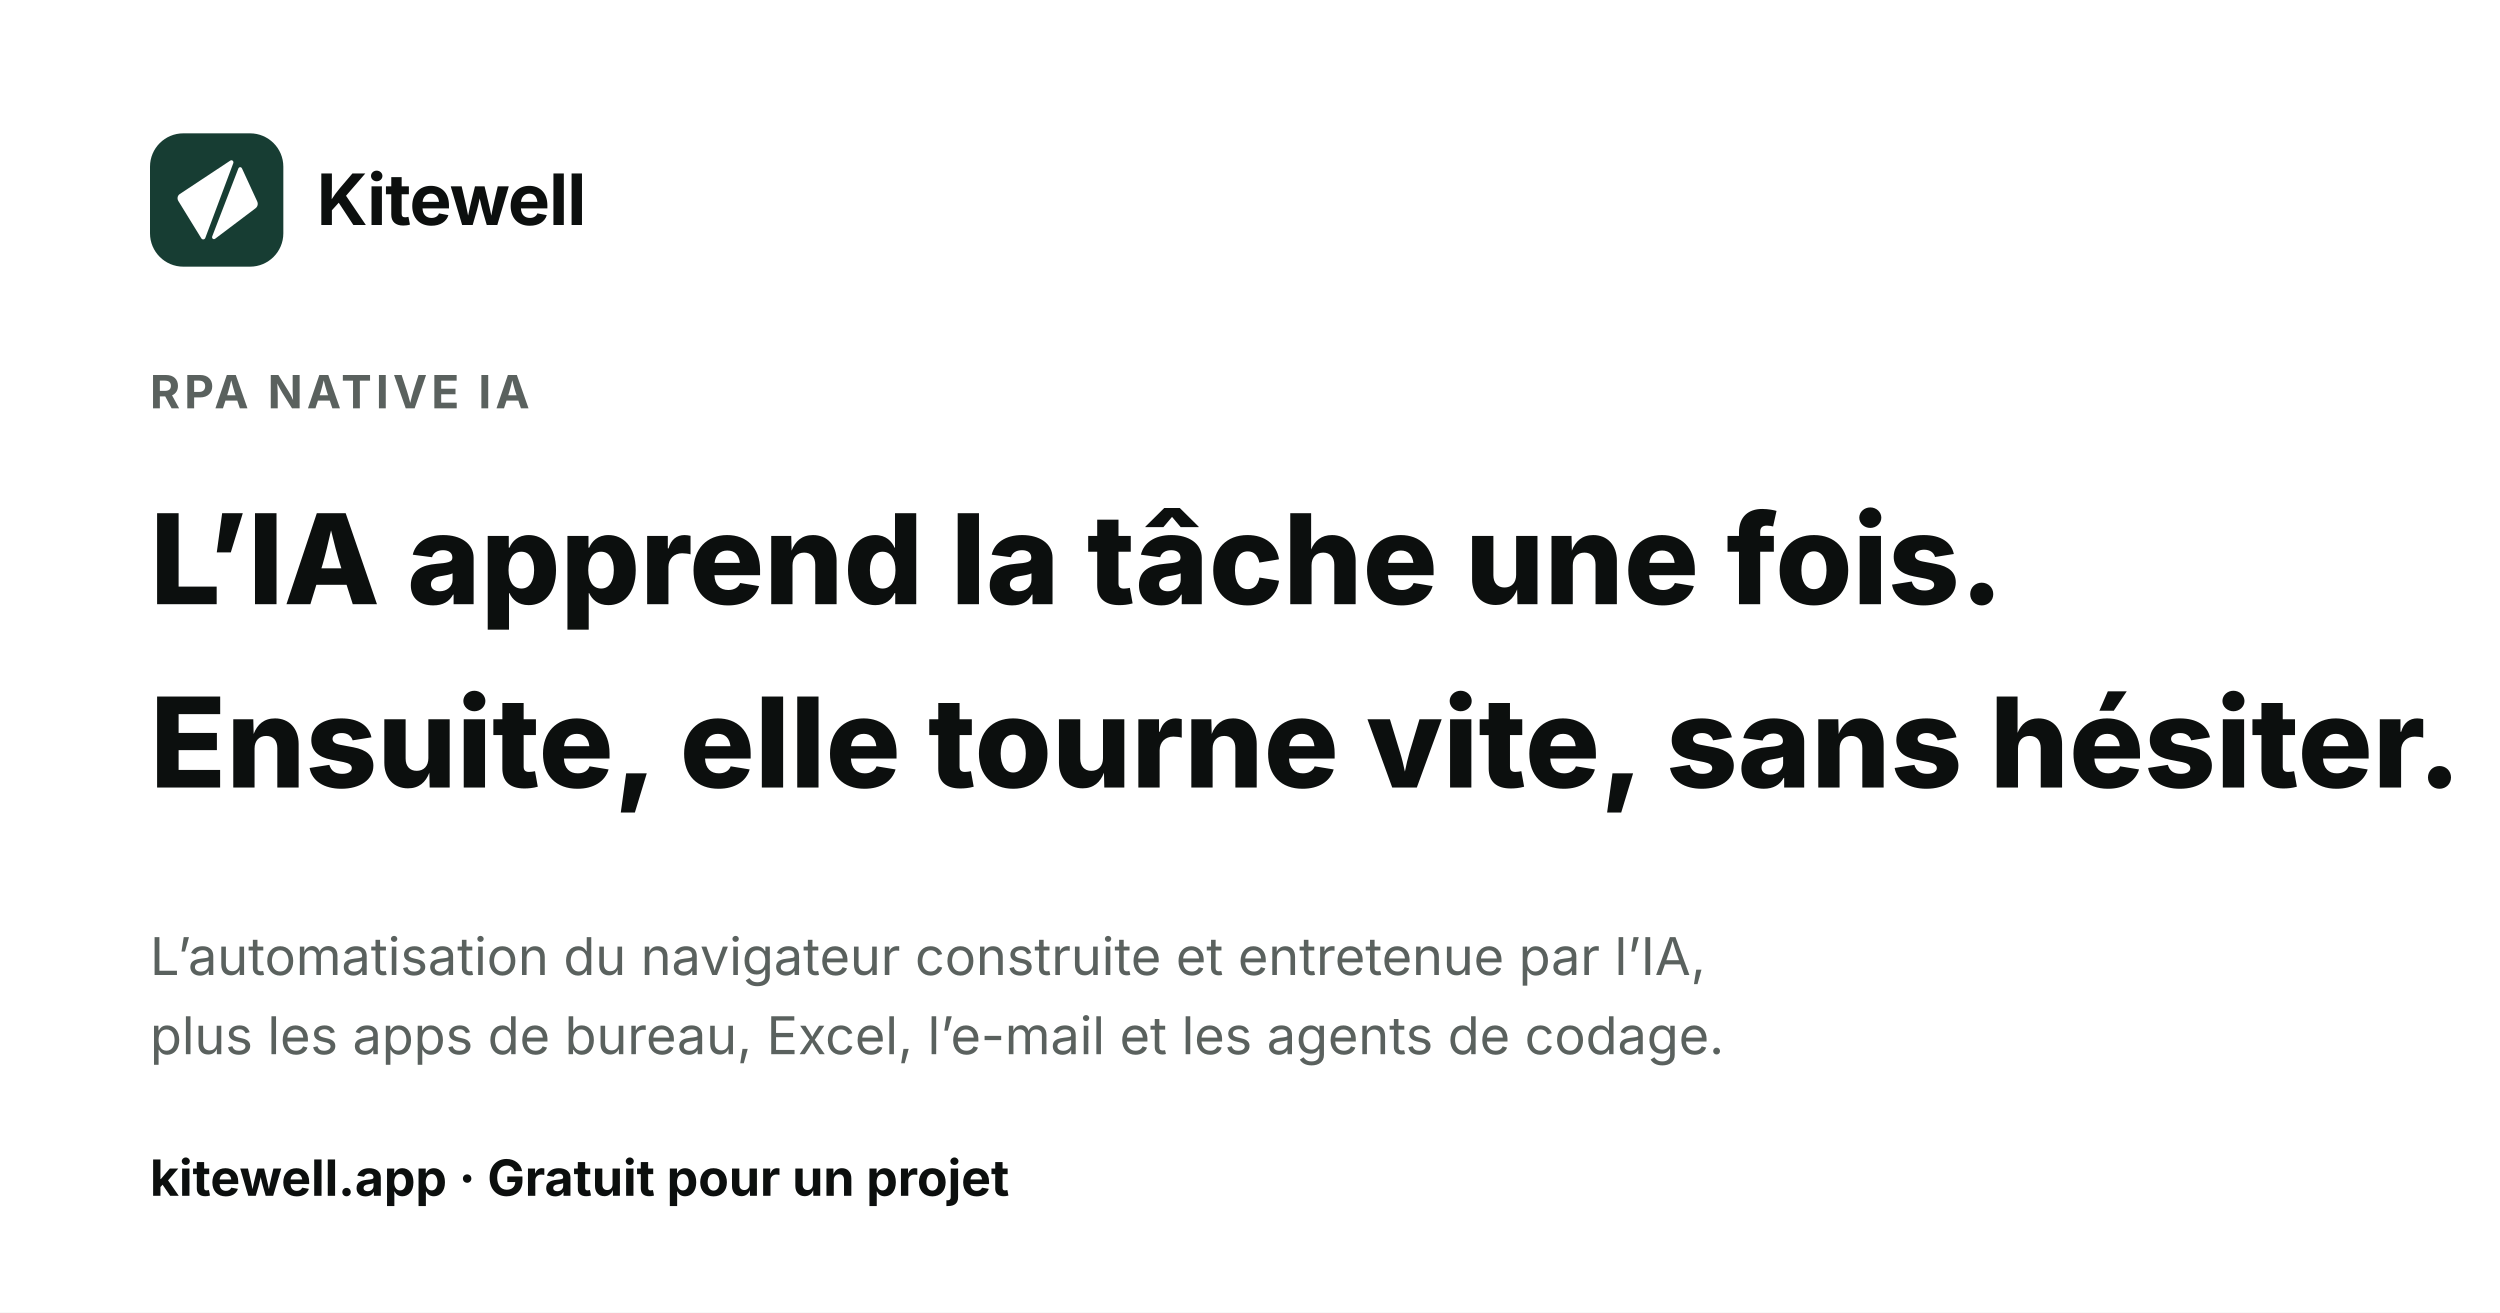
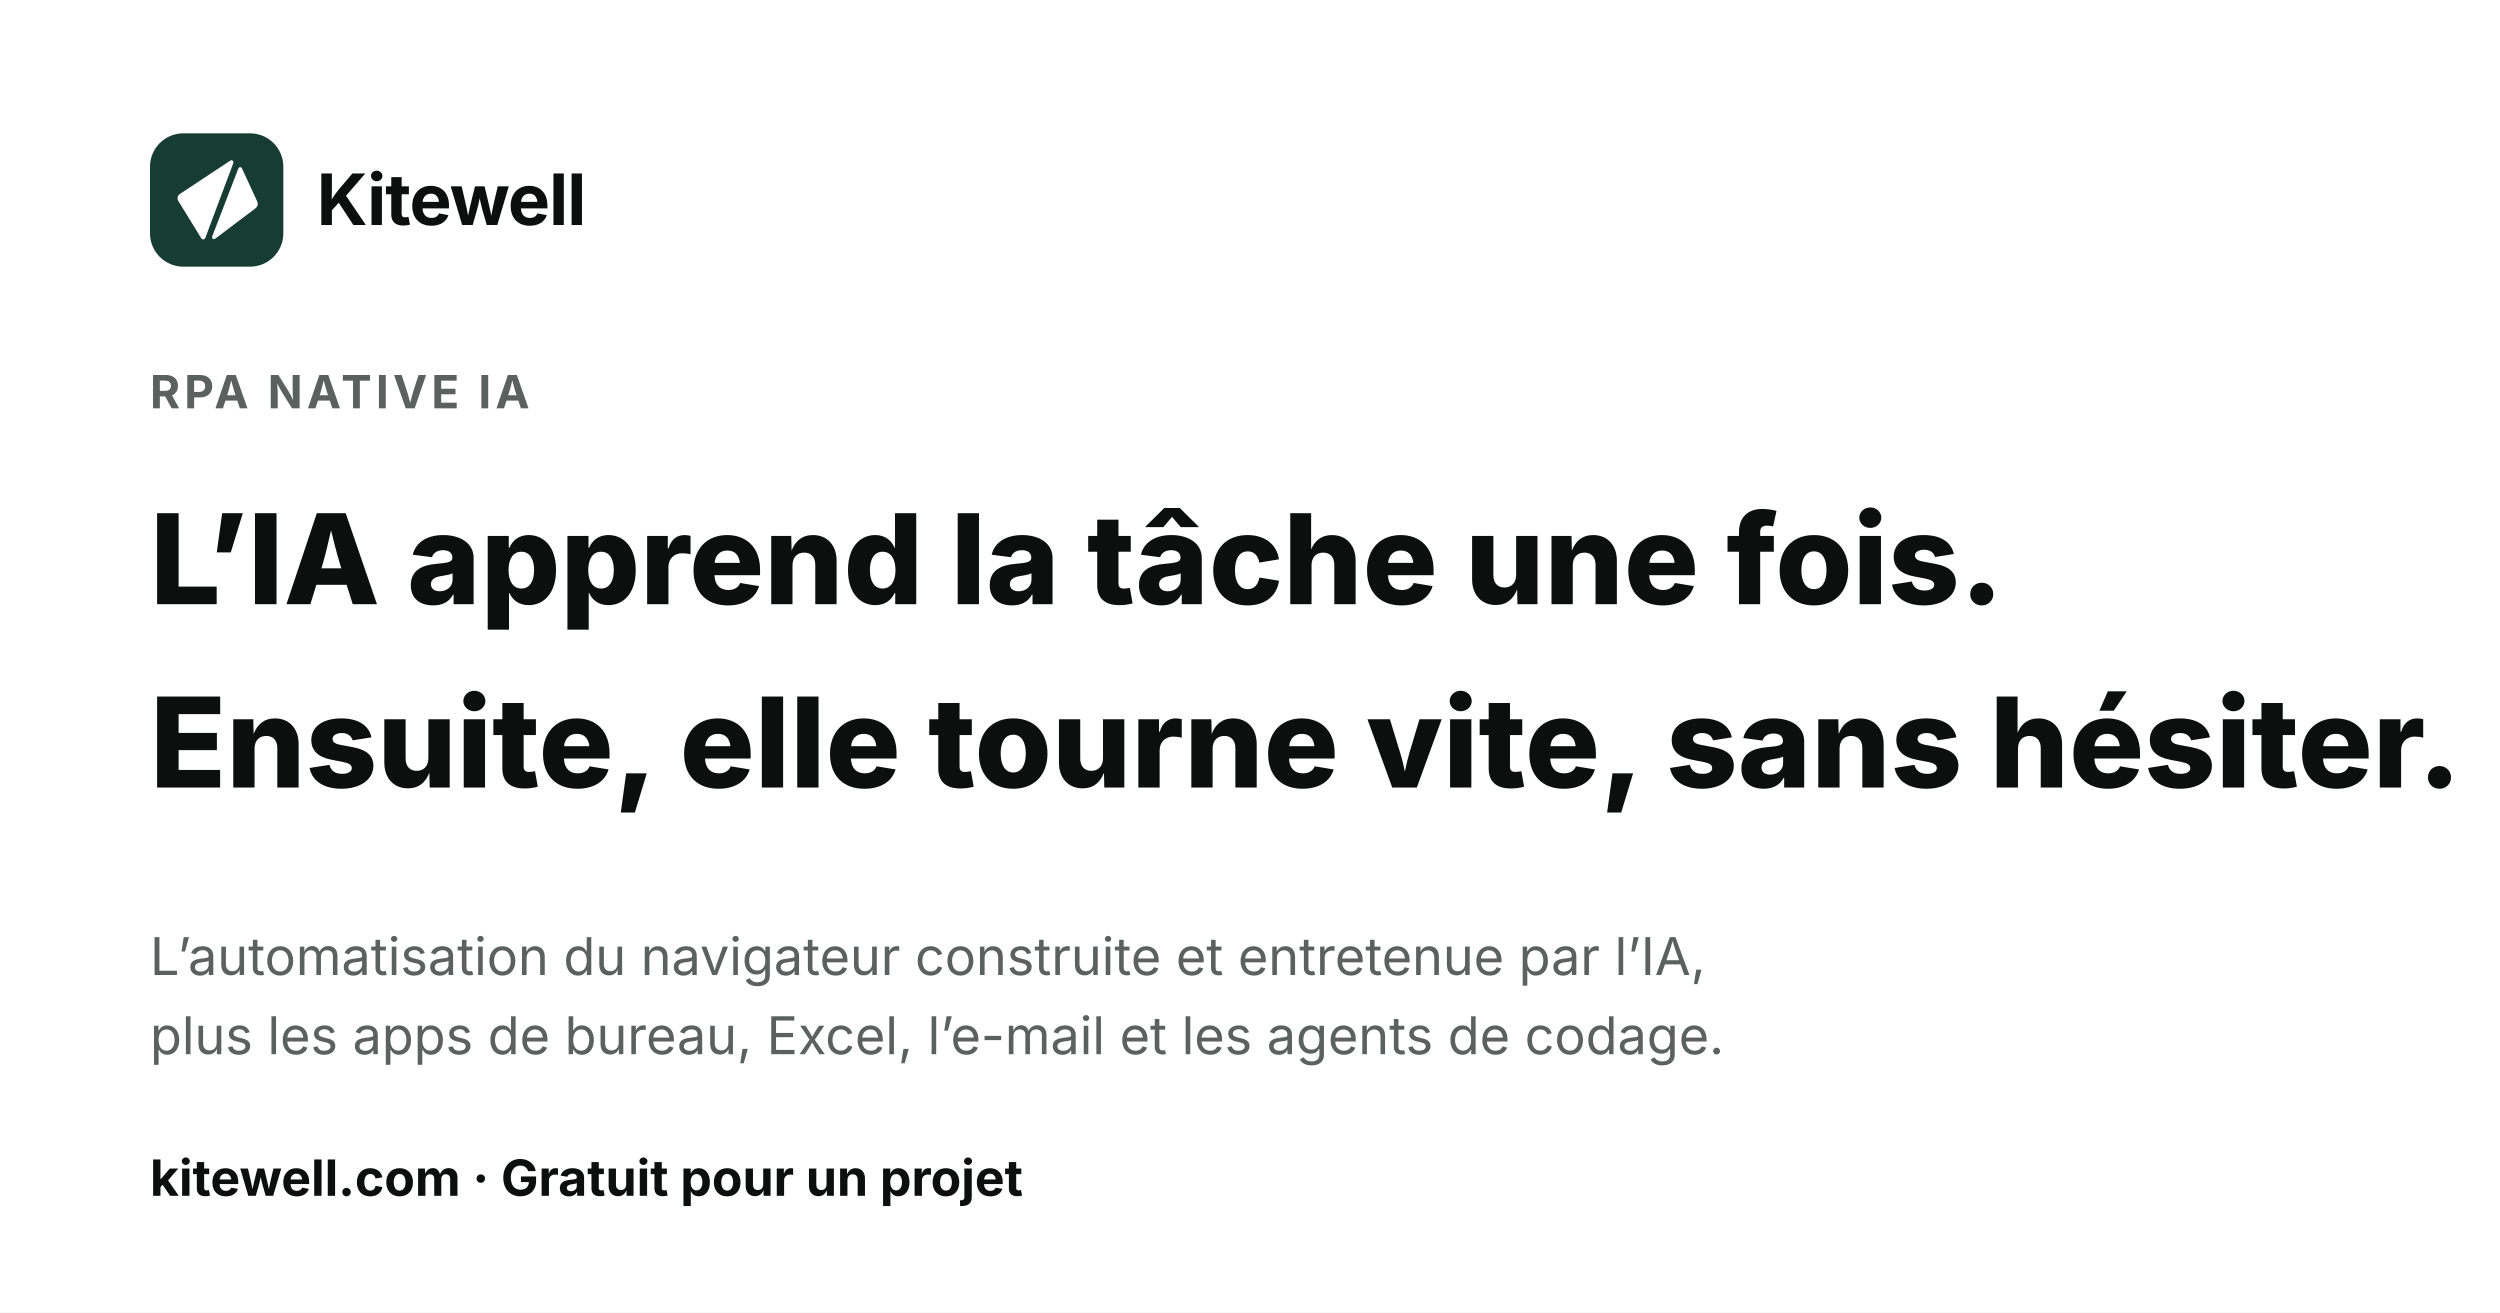
<svg xmlns="http://www.w3.org/2000/svg" width="1200" height="630" viewBox="0 0 1200 630">
  <rect width="1200" height="630" fill="#ffffff" />
  <svg x="72" y="64" width="64" height="64" viewBox="0 0 64 64">
    <rect width="64" height="64" rx="16" fill="#173d33" />
    <g transform="translate(10 10) scale(.6875)" fill="#ffffff">
      <path d="M41.5 4.5C42.7 3.7 44.1 4.9 43.6 6.3L24.1 58.4C23.7 59.7 22 59.9 21.3 58.8L5.3 32.8C4.2 31.1 4.6 28.9 6.3 27.8Z" />
      <path d="M47.1 10.1C47.6 8.8 49.1 8.7 49.7 10L60.3 33C61.1 34.7 60.6 36.7 59.1 37.8L31 59C29.8 59.9 28.4 58.8 28.9 57.4Z" />
    </g>
  </svg>
  <text x="152" y="108" fill="#0c0f0e" font-family="-apple-system, BlinkMacSystemFont, &quot;Helvetica Neue&quot;, sans-serif" font-size="34" font-weight="700" letter-spacing="-0.5">Kitewell</text>
  <text x="72" y="196" fill="#5a615e" font-family="-apple-system, BlinkMacSystemFont, &quot;Helvetica Neue&quot;, sans-serif" font-size="22" font-weight="650" letter-spacing="2">RPA NATIVE IA</text>
  <text x="72" y="290" fill="#0c0f0e" font-family="-apple-system, BlinkMacSystemFont, &quot;Helvetica Neue&quot;, sans-serif" font-size="60" font-weight="800">L’IA apprend la tâche une fois.</text>
  <text x="72" y="378" fill="#0c0f0e" font-family="-apple-system, BlinkMacSystemFont, &quot;Helvetica Neue&quot;, sans-serif" font-size="60" font-weight="800">Ensuite, elle tourne vite, sans hésiter.</text>
  <text x="72" y="468" fill="#5a615e" font-family="-apple-system, BlinkMacSystemFont, &quot;Helvetica Neue&quot;, sans-serif" font-size="25">L’automatisation du navigateur construite et entretenue par l’IA,</text>
  <text x="72" y="506" fill="#5a615e" font-family="-apple-system, BlinkMacSystemFont, &quot;Helvetica Neue&quot;, sans-serif" font-size="25">plus les apps de bureau, Excel, l’e-mail et les agents de codage.</text>
-   <text x="72" y="574" fill="#0c0f0e" font-family="-apple-system, BlinkMacSystemFont, &quot;Helvetica Neue&quot;, sans-serif" font-size="24" font-weight="650">kitewell.app · Gratuit pour un projet</text>
+   <text x="72" y="574" fill="#0c0f0e" font-family="-apple-system, BlinkMacSystemFont, &quot;Helvetica Neue&quot;, sans-serif" font-size="24" font-weight="650">kitewell.com · Gratuit pour un projet</text>
</svg>
